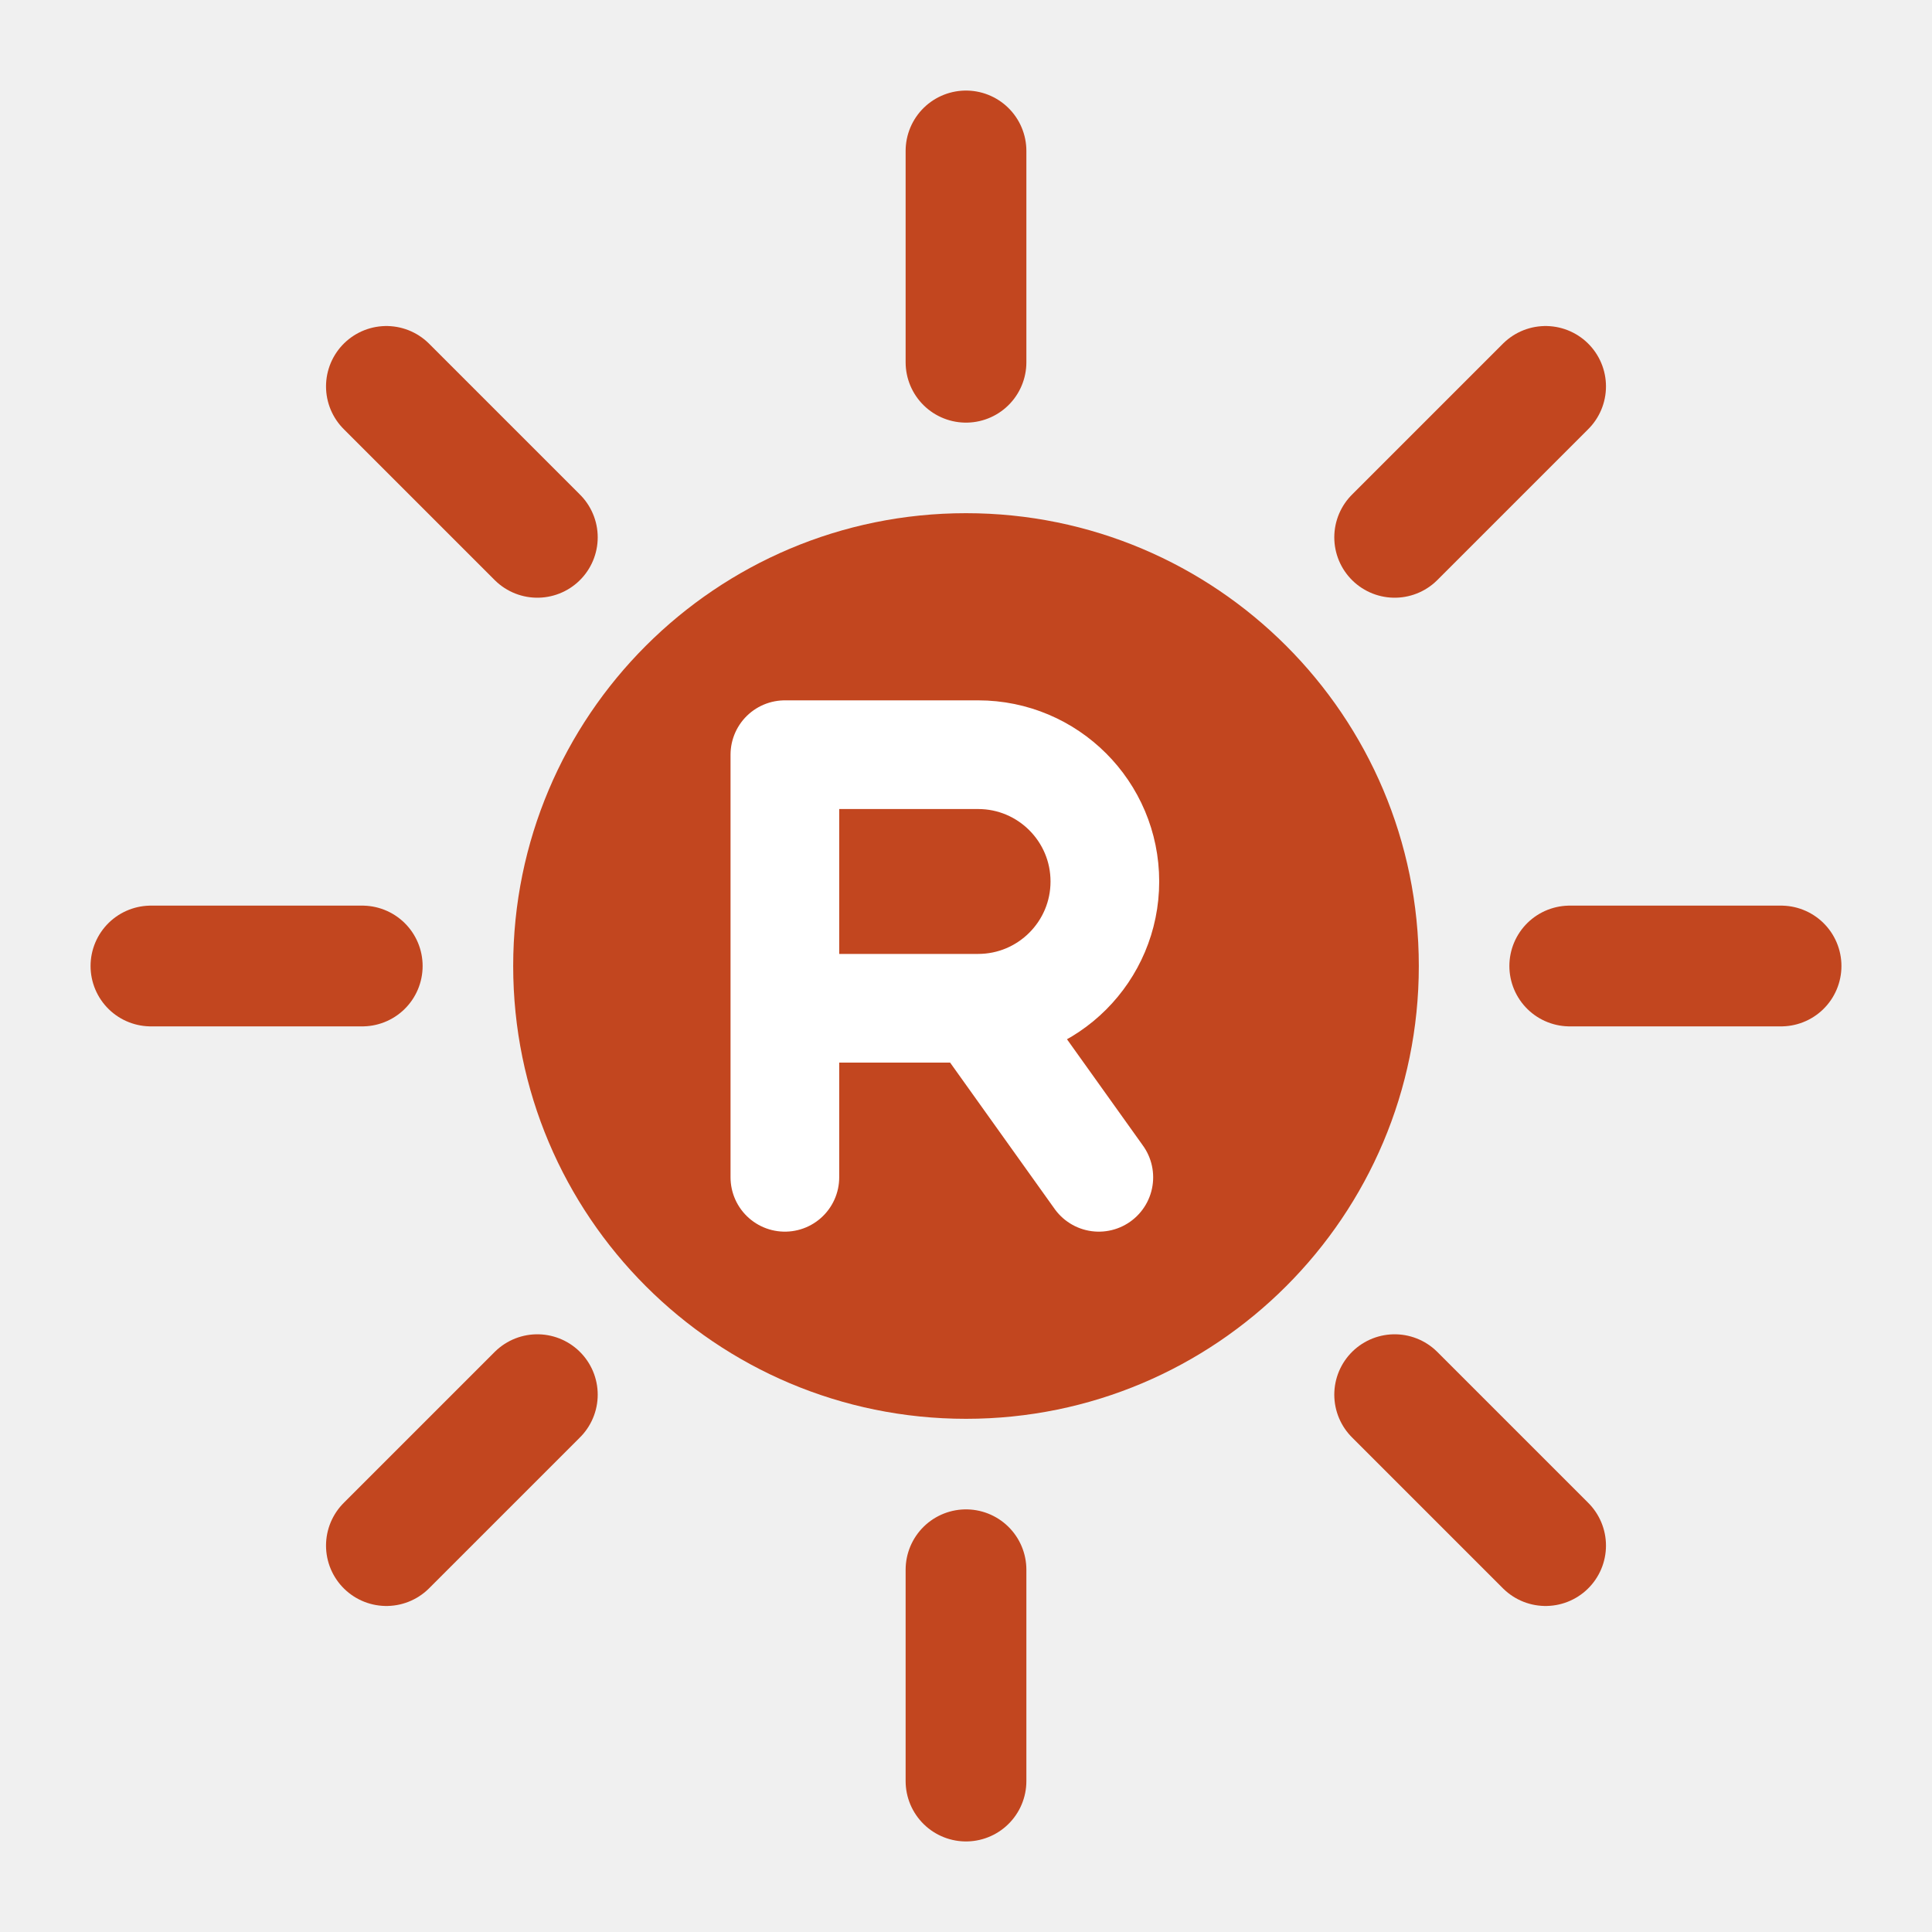
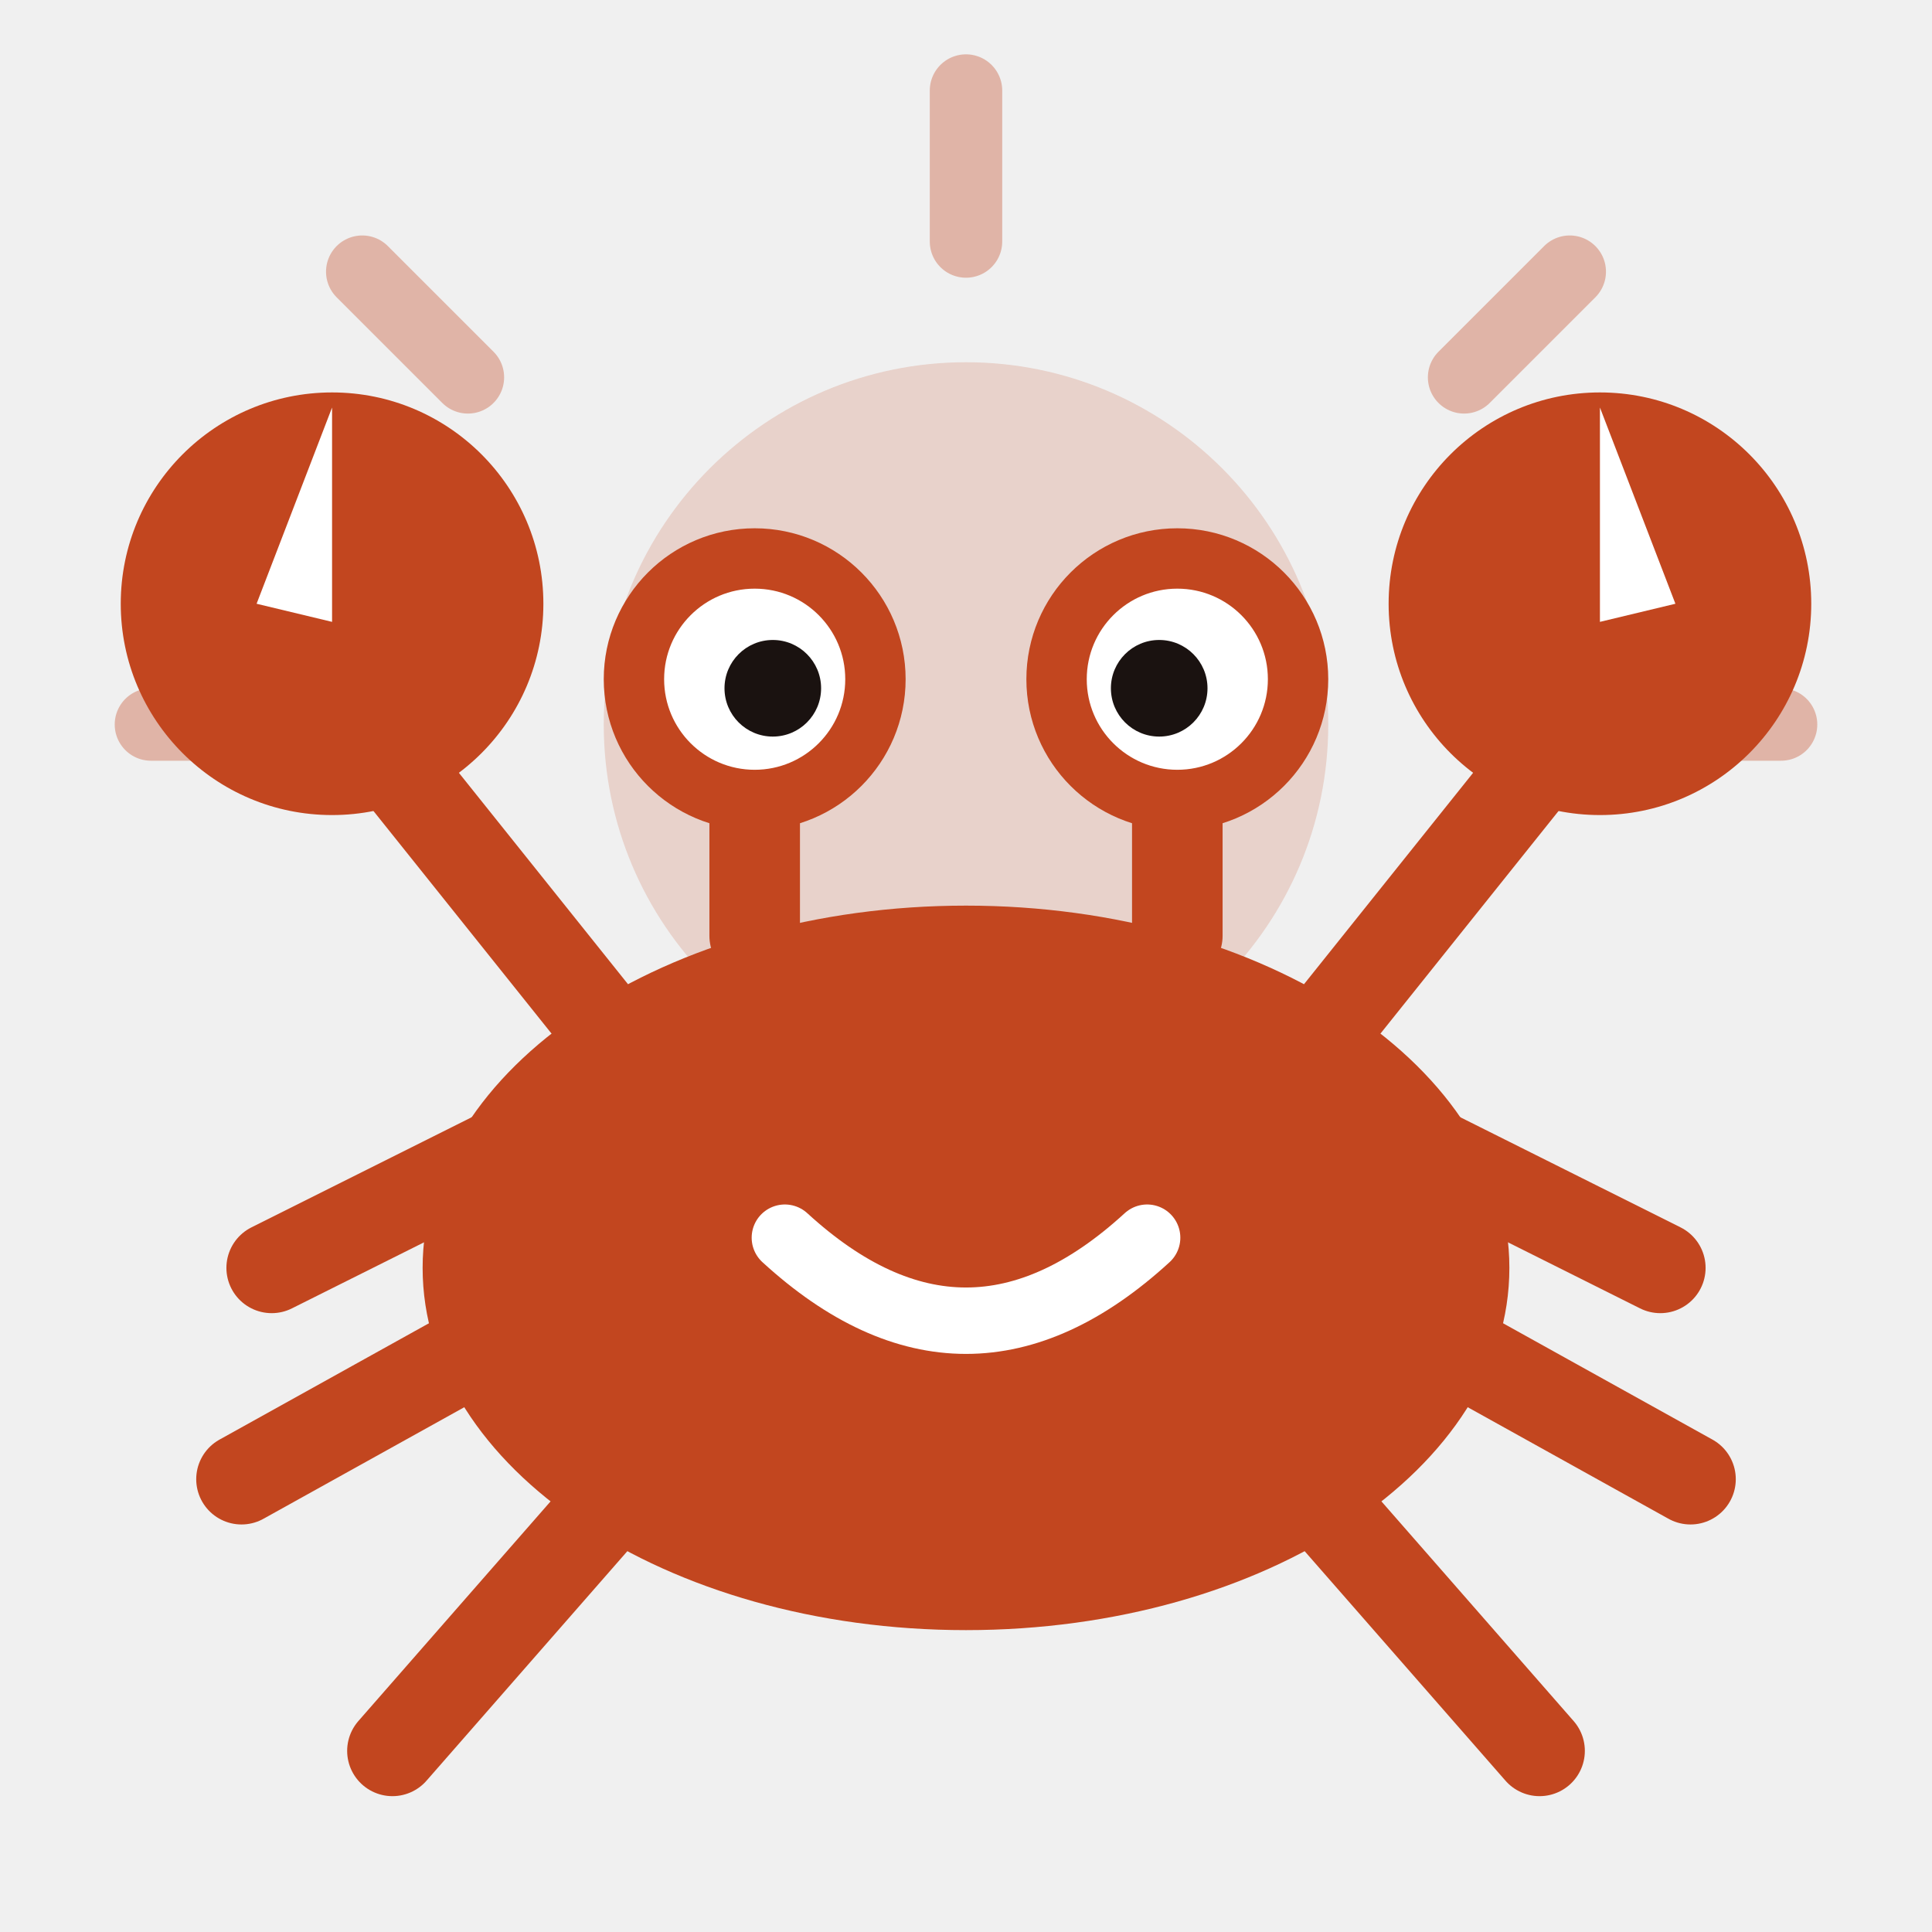
- <svg xmlns="http://www.w3.org/2000/svg" viewBox="0 0 32 32">
-   <g stroke="#c2461f" stroke-width="2" stroke-linecap="round">
-     <path d="M16 2.5v3.5M16 26v3.5M2.5 16H6M26 16h3.5M6.4 6.4l2.5 2.5M23.1 23.1l2.5 2.5M25.6 6.4l-2.5 2.5M8.9 23.1l-2.5 2.5" />
+ <svg xmlns="http://www.w3.org/2000/svg" viewBox="0 0 64 64">
+   <g stroke="#c2461f" stroke-width="2.4" stroke-linecap="round" opacity="0.35">
+     <path d="M32 3v5M12 9l3.5 3.5M52 9l-3.5 3.5M5 24h5M54 24h5" />
  </g>
-   <circle cx="16" cy="16" r="7.5" fill="#c2461f" />
-   <path d="M13 19.5v-7h3.2a2.1 2.1 0 0 1 0 4.2H13m3.2 0 2 2.8" stroke="#fff" stroke-width="1.8" stroke-linecap="round" stroke-linejoin="round" fill="none" />
+   <circle cx="32" cy="24" r="12" fill="#c2461f" opacity="0.18" />
+   <g stroke="#c2461f" stroke-width="3" stroke-linecap="round" fill="none">
+     <path d="M17 38 9 42M17 44l-9 5M20 50l-7 8M47 38l8 4M47 44l9 5M44 50l7 8" />
+     <path d="M20 34 12 24M44 34l8-10" />
+   </g>
+   <g fill="#c2461f">
+     <ellipse cx="32" cy="42" rx="18" ry="12" />
+     <circle cx="11" cy="20" r="7" />
+     <circle cx="53" cy="20" r="7" />
+   </g>
+   <path d="M11 13.5 8.5 20 11 20.6ZM53 13.5 55.5 20 53 20.6Z" fill="#fff" />
+   <path d="M25 31v-6M39 31v-6" stroke="#c2461f" stroke-width="3" stroke-linecap="round" />
+   <g fill="#fff" stroke="#c2461f" stroke-width="2">
+     <circle cx="25" cy="22.5" r="4" />
+     <circle cx="39" cy="22.5" r="4" />
+   </g>
+   <circle cx="25.6" cy="22.8" r="1.6" fill="#1a1210" />
+   <circle cx="38.4" cy="22.8" r="1.6" fill="#1a1210" />
+   <path d="M26 41q6 5.5 12 0" stroke="#fff" stroke-width="2.2" stroke-linecap="round" fill="none" />
</svg>
